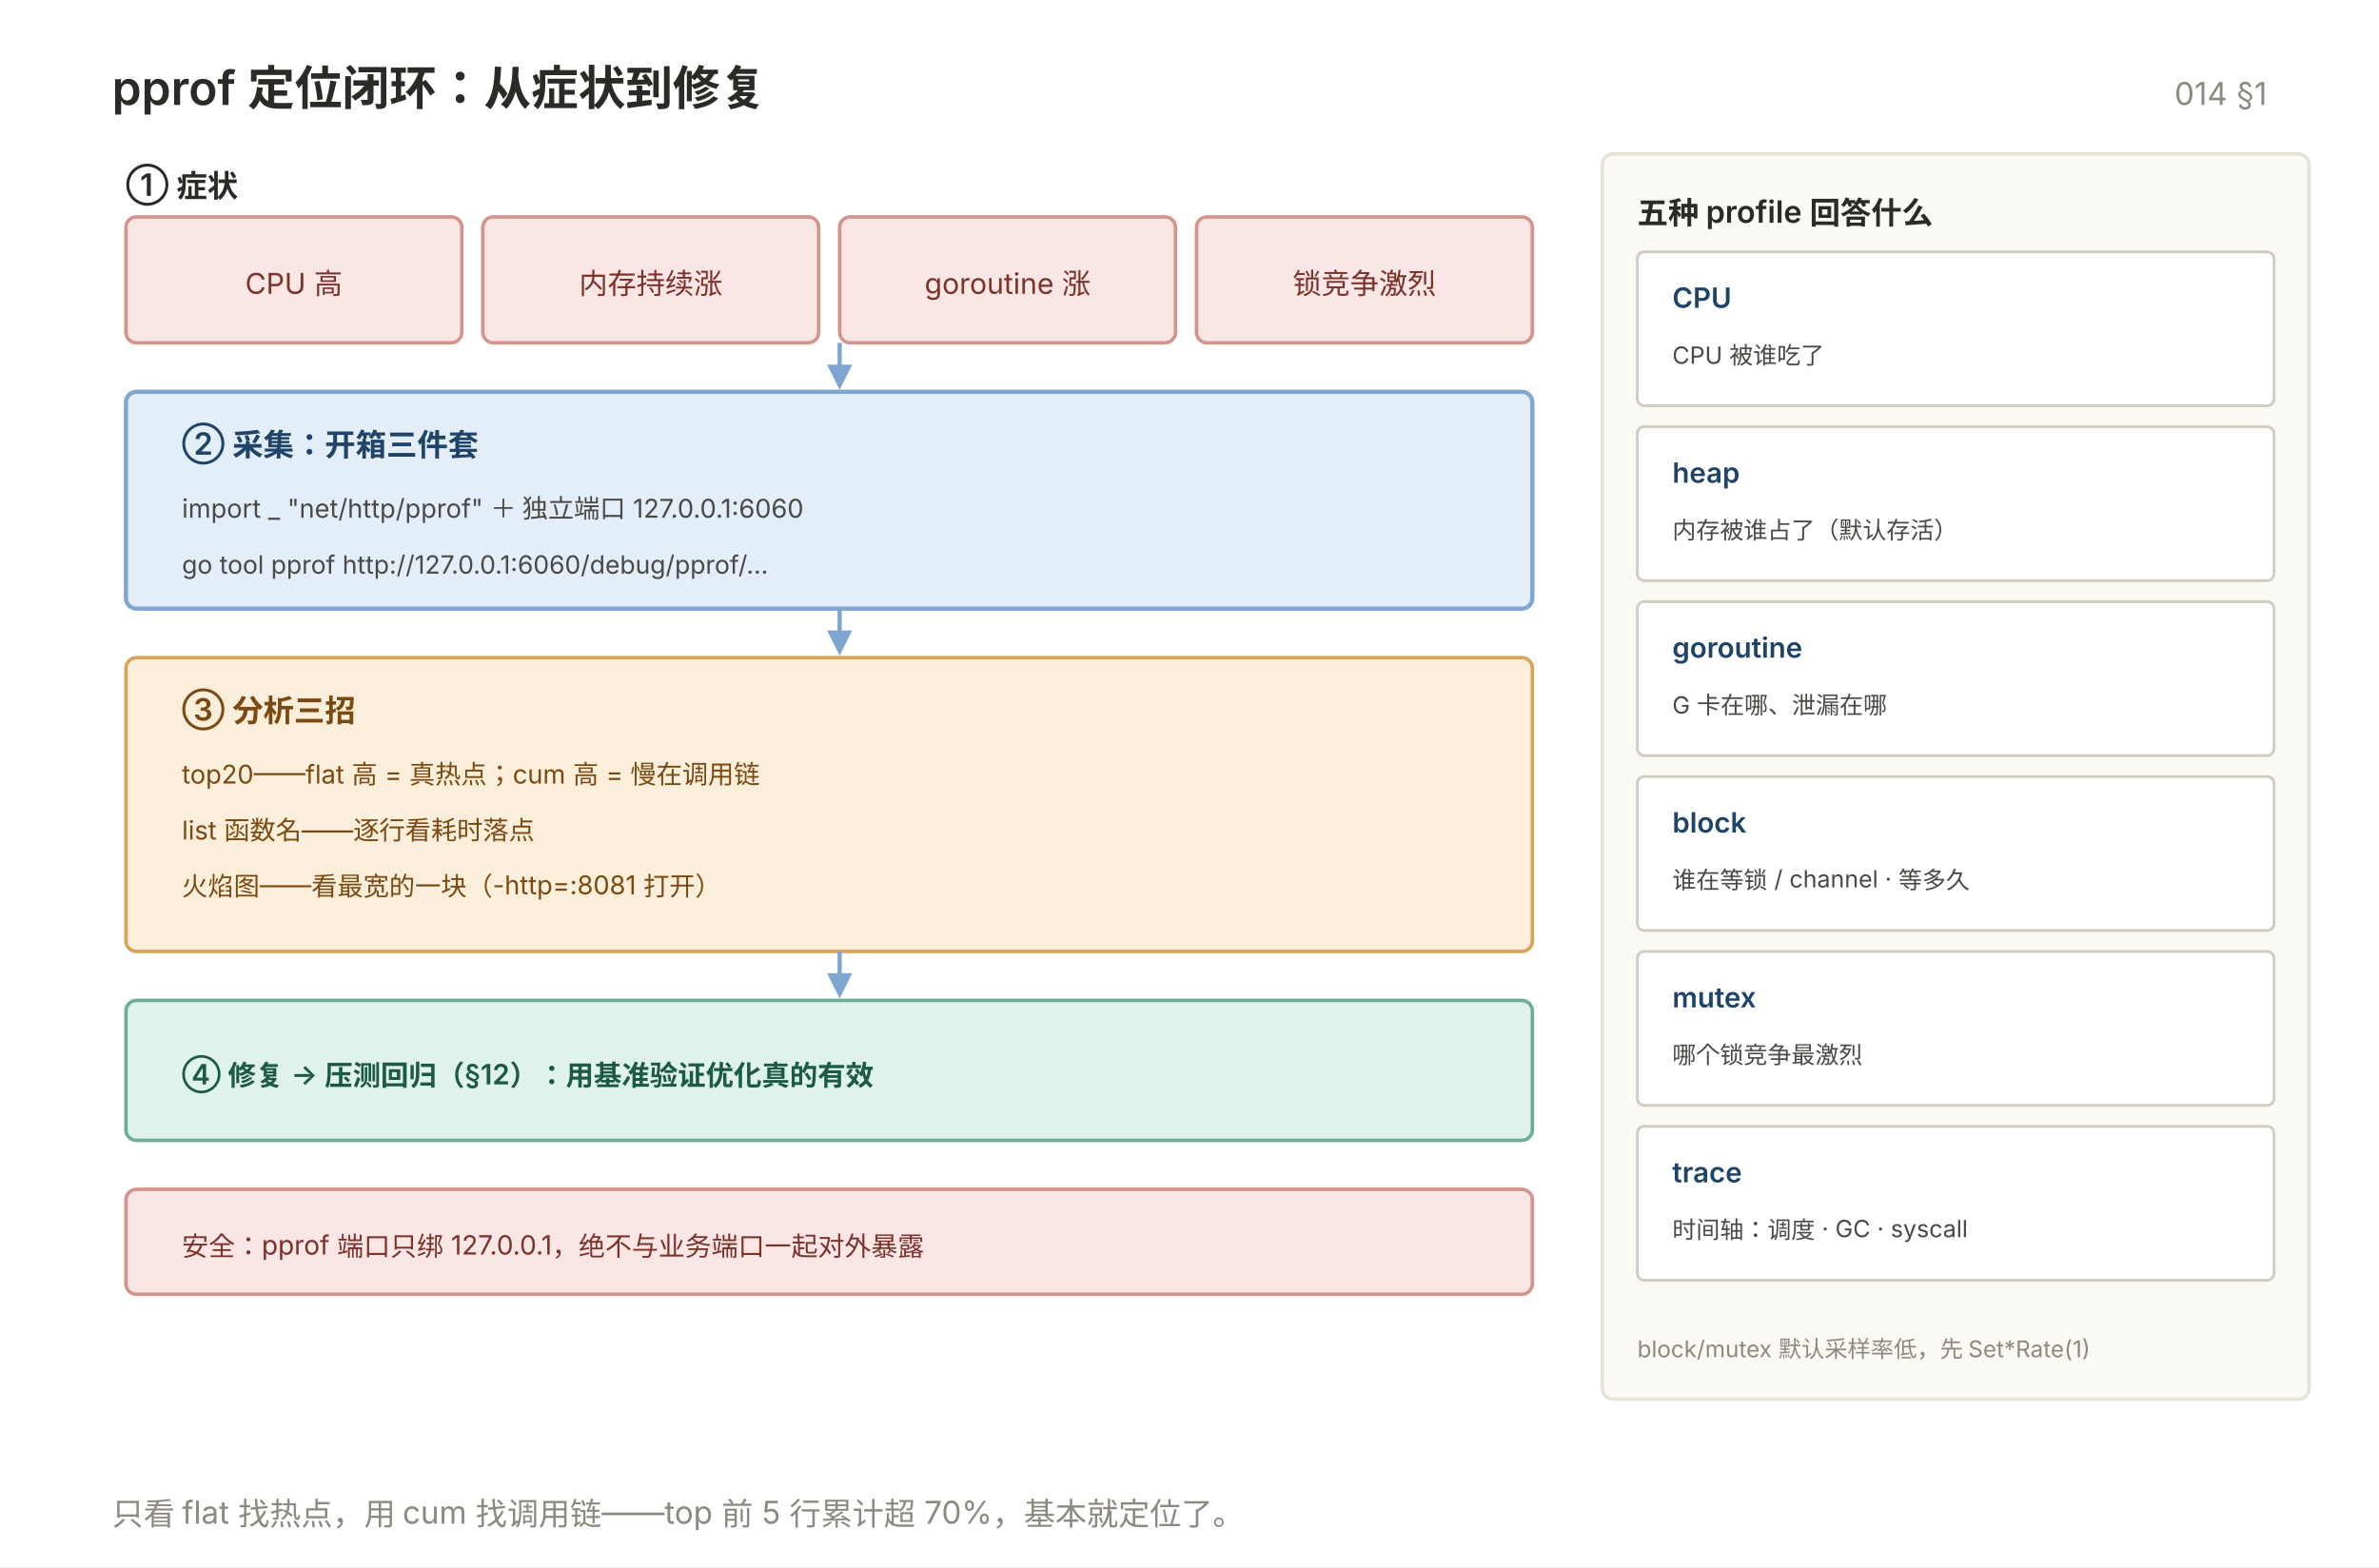
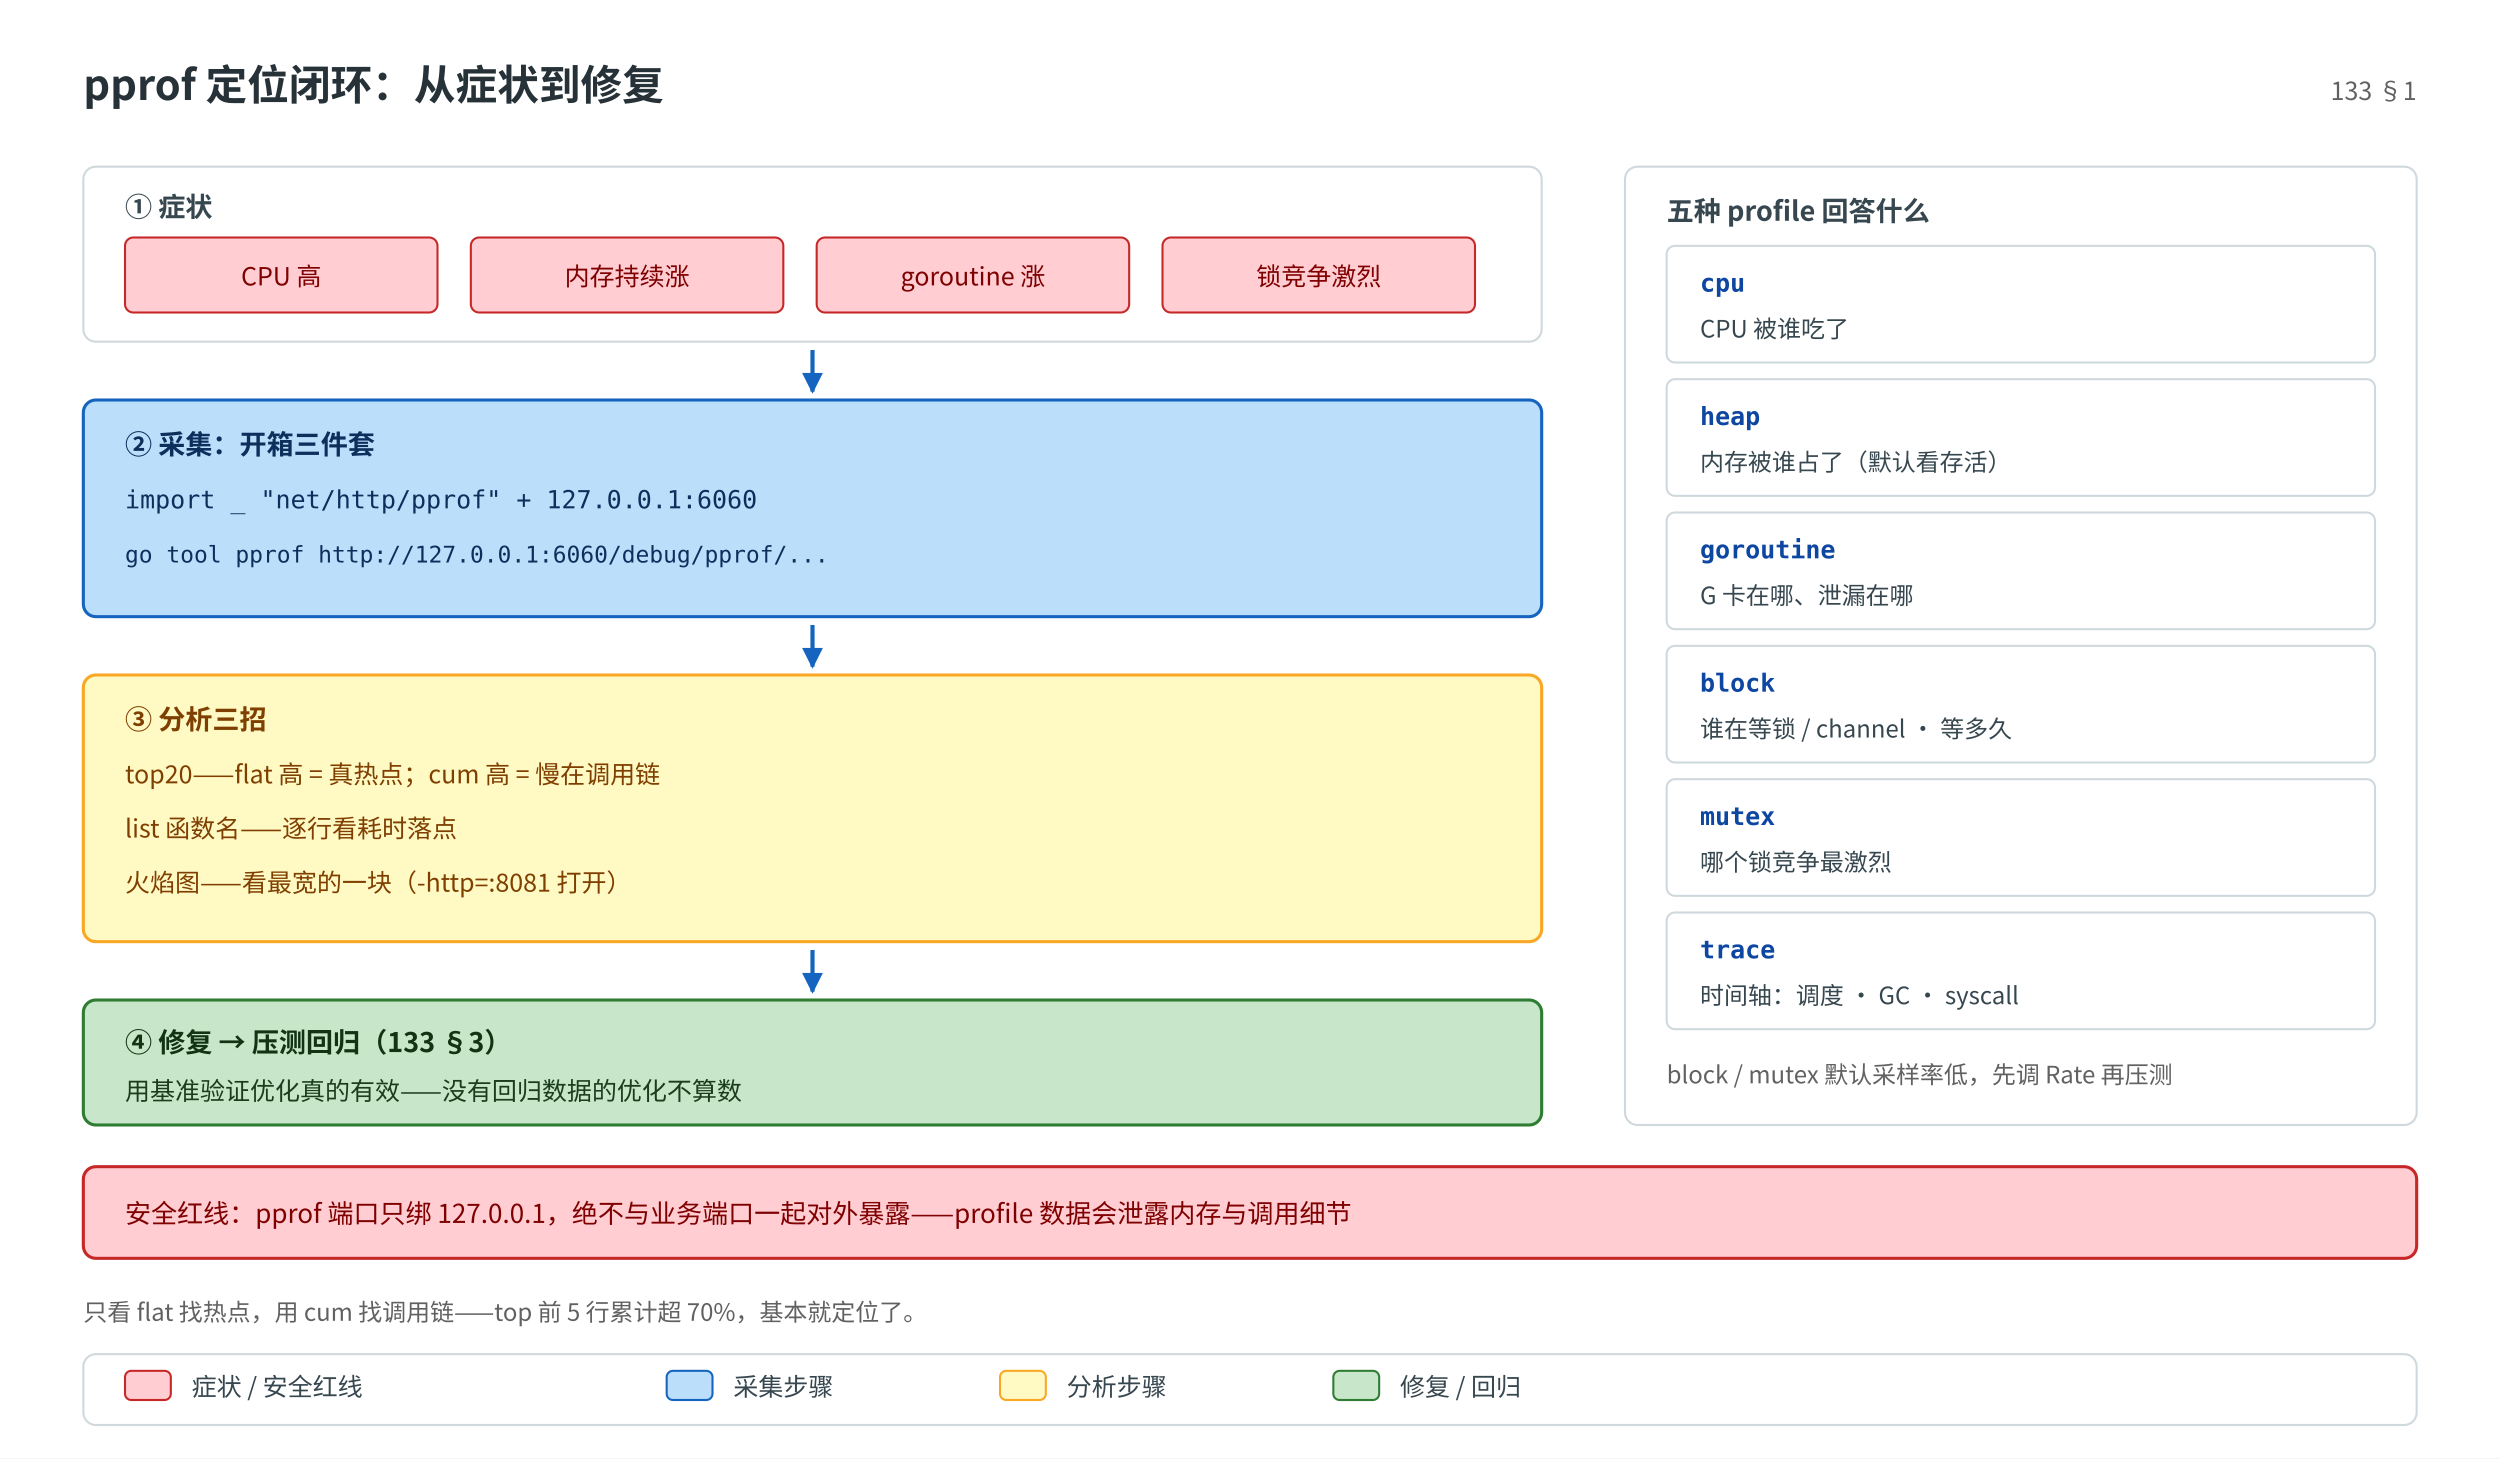
- <svg xmlns="http://www.w3.org/2000/svg" viewBox="0 0 1200 790.59" width="1200" height="790.59" font-family="-apple-system, 'Segoe UI', 'Microsoft YaHei', 'PingFang SC', sans-serif">
-   <g transform="scale(1.764706)">
-     <rect width="680" height="448" fill="#FFFFFF" />
-     <text x="32" y="30" font-size="13.5" font-weight="600" fill="#2B2A27">pprof 定位闭环：从症状到修复</text>
-     <text x="648" y="30" font-size="9" fill="#8C8980" text-anchor="end">014 §1</text>
-     <defs>
-       <marker id="g4Blue" viewBox="0 0 10 10" refX="8" refY="5" markerWidth="6" markerHeight="6" orient="auto">
-         <path d="M0,0 L10,5 L0,10 z" fill="#7FA6D0" />
-       </marker>
-     </defs>
-     <text x="36" y="56" font-size="8.8" font-weight="600" fill="#2B2A27">① 症状</text>
-     <rect x="36" y="62" width="96" height="36" rx="3" fill="#FAE6E4" stroke="#D2948C" stroke-width="1" />
-     <text x="84" y="84" font-size="8.2" fill="#7A322B" text-anchor="middle">CPU 高</text>
-     <rect x="138" y="62" width="96" height="36" rx="3" fill="#FAE6E4" stroke="#D2948C" stroke-width="1" />
-     <text x="186" y="84" font-size="8.2" fill="#7A322B" text-anchor="middle">内存持续涨</text>
-     <rect x="240" y="62" width="96" height="36" rx="3" fill="#FAE6E4" stroke="#D2948C" stroke-width="1" />
-     <text x="288" y="84" font-size="8.2" fill="#7A322B" text-anchor="middle">goroutine 涨</text>
-     <rect x="342" y="62" width="96" height="36" rx="3" fill="#FAE6E4" stroke="#D2948C" stroke-width="1" />
-     <text x="390" y="84" font-size="8.2" fill="#7A322B" text-anchor="middle">锁竞争激烈</text>
-     <line x1="240" y1="98" x2="240" y2="110" stroke="#7FA6D0" stroke-width="1.2" marker-end="url(#g4Blue)" />
-     <rect x="36" y="112" width="402" height="62" rx="3" fill="#E4EEF9" stroke="#7FA6D0" stroke-width="1.2" />
-     <text x="52" y="130" font-size="8.8" font-weight="600" fill="#1F4468">② 采集：开箱三件套</text>
-     <text x="52" y="148" font-size="7.4" fill="#4A4945">import _ "net/http/pprof" ＋ 独立端口 127.0.0.1:6060</text>
-     <text x="52" y="164" font-size="7.2" fill="#4A4945">go tool pprof http://127.0.0.1:6060/debug/pprof/…</text>
-     <line x1="240" y1="174" x2="240" y2="186" stroke="#7FA6D0" stroke-width="1.2" marker-end="url(#g4Blue)" />
-     <rect x="36" y="188" width="402" height="84" rx="3" fill="#FBEEDA" stroke="#D9A458" stroke-width="1" />
-     <text x="52" y="206" font-size="8.8" font-weight="600" fill="#7A4A12">③ 分析三招</text>
-     <text x="52" y="224" font-size="7.4" fill="#7A4A12">top20——flat 高 = 真热点；cum 高 = 慢在调用链</text>
-     <text x="52" y="240" font-size="7.4" fill="#7A4A12">list 函数名——逐行看耗时落点</text>
-     <text x="52" y="256" font-size="7.4" fill="#7A4A12">火焰图——看最宽的一块（-http=:8081 打开）</text>
-     <line x1="240" y1="272" x2="240" y2="284" stroke="#7FA6D0" stroke-width="1.2" marker-end="url(#g4Blue)" />
-     <rect x="36" y="286" width="402" height="40" rx="3" fill="#DFF3EC" stroke="#6BAF95" stroke-width="1" />
-     <text x="52" y="310" font-size="8" font-weight="600" fill="#1D5A45">④ 修复 → 压测回归（§12）：用基准验证优化真的有效</text>
-     <rect x="36" y="340" width="402" height="30" rx="3" fill="#FAE6E4" stroke="#D2948C" stroke-width="1" />
-     <text x="52" y="359" font-size="7.6" fill="#7A322B">安全：pprof 端口只绑 127.0.0.1，绝不与业务端口一起对外暴露</text>
-     <rect x="458" y="44" width="202" height="356" rx="3" fill="#FAF9F4" stroke="#E5E2D8" stroke-width="1" />
-     <text x="468" y="64" font-size="8.8" font-weight="600" fill="#2B2A27">五种 profile 回答什么</text>
-     <rect x="468" y="72" width="182" height="44" rx="2" fill="#FFFFFF" stroke="#CFCCC2" stroke-width="0.8" />
-     <text x="478" y="88" font-size="8" font-weight="600" fill="#1F4468">CPU</text>
-     <text x="478" y="104" font-size="6.8" fill="#4A4945">CPU 被谁吃了</text>
-     <rect x="468" y="122" width="182" height="44" rx="2" fill="#FFFFFF" stroke="#CFCCC2" stroke-width="0.8" />
-     <text x="478" y="138" font-size="8" font-weight="600" fill="#1F4468">heap</text>
-     <text x="478" y="154" font-size="6.8" fill="#4A4945">内存被谁占了（默认存活）</text>
-     <rect x="468" y="172" width="182" height="44" rx="2" fill="#FFFFFF" stroke="#CFCCC2" stroke-width="0.8" />
-     <text x="478" y="188" font-size="8" font-weight="600" fill="#1F4468">goroutine</text>
-     <text x="478" y="204" font-size="6.8" fill="#4A4945">G 卡在哪、泄漏在哪</text>
-     <rect x="468" y="222" width="182" height="44" rx="2" fill="#FFFFFF" stroke="#CFCCC2" stroke-width="0.8" />
-     <text x="478" y="238" font-size="8" font-weight="600" fill="#1F4468">block</text>
-     <text x="478" y="254" font-size="6.8" fill="#4A4945">谁在等锁 / channel · 等多久</text>
-     <rect x="468" y="272" width="182" height="44" rx="2" fill="#FFFFFF" stroke="#CFCCC2" stroke-width="0.8" />
-     <text x="478" y="288" font-size="8" font-weight="600" fill="#1F4468">mutex</text>
-     <text x="478" y="304" font-size="6.8" fill="#4A4945">哪个锁竞争最激烈</text>
-     <rect x="468" y="322" width="182" height="44" rx="2" fill="#FFFFFF" stroke="#CFCCC2" stroke-width="0.8" />
-     <text x="478" y="338" font-size="8" font-weight="600" fill="#1F4468">trace</text>
-     <text x="478" y="354" font-size="6.8" fill="#4A4945">时间轴：调度 · GC · syscall</text>
-     <text x="468" y="388" font-size="6.6" fill="#8C8980">block/mutex 默认采样率低，先 Set*Rate(1)</text>
-     <text x="32" y="436" font-size="9" fill="#8C8980">只看 flat 找热点，用 cum 找调用链——top 前 5 行累计超 70%，基本就定位了。</text>
-   </g>
+ <svg xmlns="http://www.w3.org/2000/svg" viewBox="0 0 1200 700" font-family="'Microsoft YaHei','PingFang SC','Noto Sans CJK SC',sans-serif">
+   <defs>
+     <marker id="axBlue" viewBox="0 0 10 10" refX="9" refY="5" markerWidth="10" markerHeight="10" markerUnits="userSpaceOnUse" orient="auto-start-reverse">
+       <path d="M 0 0 L 10 5 L 0 10 z" fill="#1565c0" />
+     </marker>
+   </defs>
+   <rect x="0" y="0" width="1200" height="700" fill="#ffffff" />
+   <text x="40" y="48" font-size="20" font-weight="bold" fill="#263238">pprof 定位闭环：从症状到修复</text>
+   <text x="1160" y="48" font-size="12" fill="#616161" text-anchor="end">133 §1</text>
+   <rect x="40" y="80" width="700" height="84" rx="6" fill="#ffffff" stroke="#cfd8dc" stroke-width="1" />
+   <text x="60" y="104" font-size="13" font-weight="bold" fill="#37474f">① 症状</text>
+   <rect x="60" y="114" width="150" height="36" rx="4" fill="#ffcdd2" stroke="#c62828" stroke-width="1" />
+   <text x="135" y="137" font-size="12" fill="#7f0000" text-anchor="middle">CPU 高</text>
+   <rect x="226" y="114" width="150" height="36" rx="4" fill="#ffcdd2" stroke="#c62828" stroke-width="1" />
+   <text x="301" y="137" font-size="12" fill="#7f0000" text-anchor="middle">内存持续涨</text>
+   <rect x="392" y="114" width="150" height="36" rx="4" fill="#ffcdd2" stroke="#c62828" stroke-width="1" />
+   <text x="467" y="137" font-size="12" fill="#7f0000" text-anchor="middle">goroutine 涨</text>
+   <rect x="558" y="114" width="150" height="36" rx="4" fill="#ffcdd2" stroke="#c62828" stroke-width="1" />
+   <text x="633" y="137" font-size="12" fill="#7f0000" text-anchor="middle">锁竞争激烈</text>
+   <line x1="390" y1="168" x2="390" y2="188" stroke="#1565c0" stroke-width="2" marker-end="url(#axBlue)" />
+   <rect x="40" y="192" width="700" height="104" rx="6" fill="#bbdefb" stroke="#1565c0" stroke-width="1.5" />
+   <text x="60" y="218" font-size="13" font-weight="bold" fill="#0d2f5c">② 采集：开箱三件套</text>
+   <text x="60" y="244" font-size="12" fill="#0d2f5c" font-family="ui-monospace,Menlo,Consolas,monospace">import _ "net/http/pprof"  +  127.0.0.1:6060</text>
+   <text x="60" y="270" font-size="11" fill="#0d2f5c" font-family="ui-monospace,Menlo,Consolas,monospace">go tool pprof http://127.0.0.1:6060/debug/pprof/...</text>
+   <line x1="390" y1="300" x2="390" y2="320" stroke="#1565c0" stroke-width="2" marker-end="url(#axBlue)" />
+   <rect x="40" y="324" width="700" height="128" rx="6" fill="#fff9c4" stroke="#f9a825" stroke-width="1.5" />
+   <text x="60" y="350" font-size="13" font-weight="bold" fill="#7f3f00">③ 分析三招</text>
+   <text x="60" y="376" font-size="12" fill="#7f3f00">top20——flat 高 = 真热点；cum 高 = 慢在调用链</text>
+   <text x="60" y="402" font-size="12" fill="#7f3f00">list 函数名——逐行看耗时落点</text>
+   <text x="60" y="428" font-size="12" fill="#7f3f00">火焰图——看最宽的一块（-http=:8081 打开）</text>
+   <line x1="390" y1="456" x2="390" y2="476" stroke="#1565c0" stroke-width="2" marker-end="url(#axBlue)" />
+   <rect x="40" y="480" width="700" height="60" rx="6" fill="#c8e6c9" stroke="#2e7d32" stroke-width="1.5" />
+   <text x="60" y="505" font-size="13" font-weight="bold" fill="#123314">④ 修复 → 压测回归（133 §3）</text>
+   <text x="60" y="528" font-size="12" fill="#1b3d1e">用基准验证优化真的有效——没有回归数据的优化不算数</text>
+   <rect x="780" y="80" width="380" height="460" rx="6" fill="#ffffff" stroke="#cfd8dc" stroke-width="1" />
+   <text x="800" y="106" font-size="13" font-weight="bold" fill="#37474f">五种 profile 回答什么</text>
+   <rect x="800" y="118" width="340" height="56" rx="4" fill="#ffffff" stroke="#cfd8dc" stroke-width="1" />
+   <text x="816" y="140" font-size="12" font-weight="bold" fill="#0d47a1" font-family="ui-monospace,Menlo,Consolas,monospace">cpu</text>
+   <text x="816" y="162" font-size="11.5" fill="#37474f">CPU 被谁吃了</text>
+   <rect x="800" y="182" width="340" height="56" rx="4" fill="#ffffff" stroke="#cfd8dc" stroke-width="1" />
+   <text x="816" y="204" font-size="12" font-weight="bold" fill="#0d47a1" font-family="ui-monospace,Menlo,Consolas,monospace">heap</text>
+   <text x="816" y="226" font-size="11.5" fill="#37474f">内存被谁占了（默认看存活）</text>
+   <rect x="800" y="246" width="340" height="56" rx="4" fill="#ffffff" stroke="#cfd8dc" stroke-width="1" />
+   <text x="816" y="268" font-size="12" font-weight="bold" fill="#0d47a1" font-family="ui-monospace,Menlo,Consolas,monospace">goroutine</text>
+   <text x="816" y="290" font-size="11.5" fill="#37474f">G 卡在哪、泄漏在哪</text>
+   <rect x="800" y="310" width="340" height="56" rx="4" fill="#ffffff" stroke="#cfd8dc" stroke-width="1" />
+   <text x="816" y="332" font-size="12" font-weight="bold" fill="#0d47a1" font-family="ui-monospace,Menlo,Consolas,monospace">block</text>
+   <text x="816" y="354" font-size="11.5" fill="#37474f">谁在等锁 / channel · 等多久</text>
+   <rect x="800" y="374" width="340" height="56" rx="4" fill="#ffffff" stroke="#cfd8dc" stroke-width="1" />
+   <text x="816" y="396" font-size="12" font-weight="bold" fill="#0d47a1" font-family="ui-monospace,Menlo,Consolas,monospace">mutex</text>
+   <text x="816" y="418" font-size="11.5" fill="#37474f">哪个锁竞争最激烈</text>
+   <rect x="800" y="438" width="340" height="56" rx="4" fill="#ffffff" stroke="#cfd8dc" stroke-width="1" />
+   <text x="816" y="460" font-size="12" font-weight="bold" fill="#0d47a1" font-family="ui-monospace,Menlo,Consolas,monospace">trace</text>
+   <text x="816" y="482" font-size="11.5" fill="#37474f">时间轴：调度 · GC · syscall</text>
+   <text x="800" y="520" font-size="11.5" fill="#616161">block / mutex 默认采样率低，先调 Rate 再压测</text>
+   <rect x="40" y="560" width="1120" height="44" rx="6" fill="#ffcdd2" stroke="#c62828" stroke-width="1.5" />
+   <text x="60" y="587" font-size="12.5" fill="#7f0000">安全红线：pprof 端口只绑 127.0.0.1，绝不与业务端口一起对外暴露——profile 数据会泄露内存与调用细节</text>
+   <text x="40" y="634" font-size="11.5" fill="#616161">只看 flat 找热点，用 cum 找调用链——top 前 5 行累计超 70%，基本就定位了。</text>
+   <rect x="40" y="650" width="1120" height="34" rx="6" fill="#ffffff" stroke="#cfd8dc" stroke-width="1" />
+   <rect x="60" y="658" width="22" height="14" rx="3" fill="#ffcdd2" stroke="#c62828" stroke-width="1" />
+   <text x="92" y="670" font-size="12" fill="#37474f">症状 / 安全红线</text>
+   <rect x="320" y="658" width="22" height="14" rx="3" fill="#bbdefb" stroke="#1565c0" stroke-width="1" />
+   <text x="352" y="670" font-size="12" fill="#37474f">采集步骤</text>
+   <rect x="480" y="658" width="22" height="14" rx="3" fill="#fff9c4" stroke="#f9a825" stroke-width="1" />
+   <text x="512" y="670" font-size="12" fill="#37474f">分析步骤</text>
+   <rect x="640" y="658" width="22" height="14" rx="3" fill="#c8e6c9" stroke="#2e7d32" stroke-width="1" />
+   <text x="672" y="670" font-size="12" fill="#37474f">修复 / 回归</text>
</svg>
